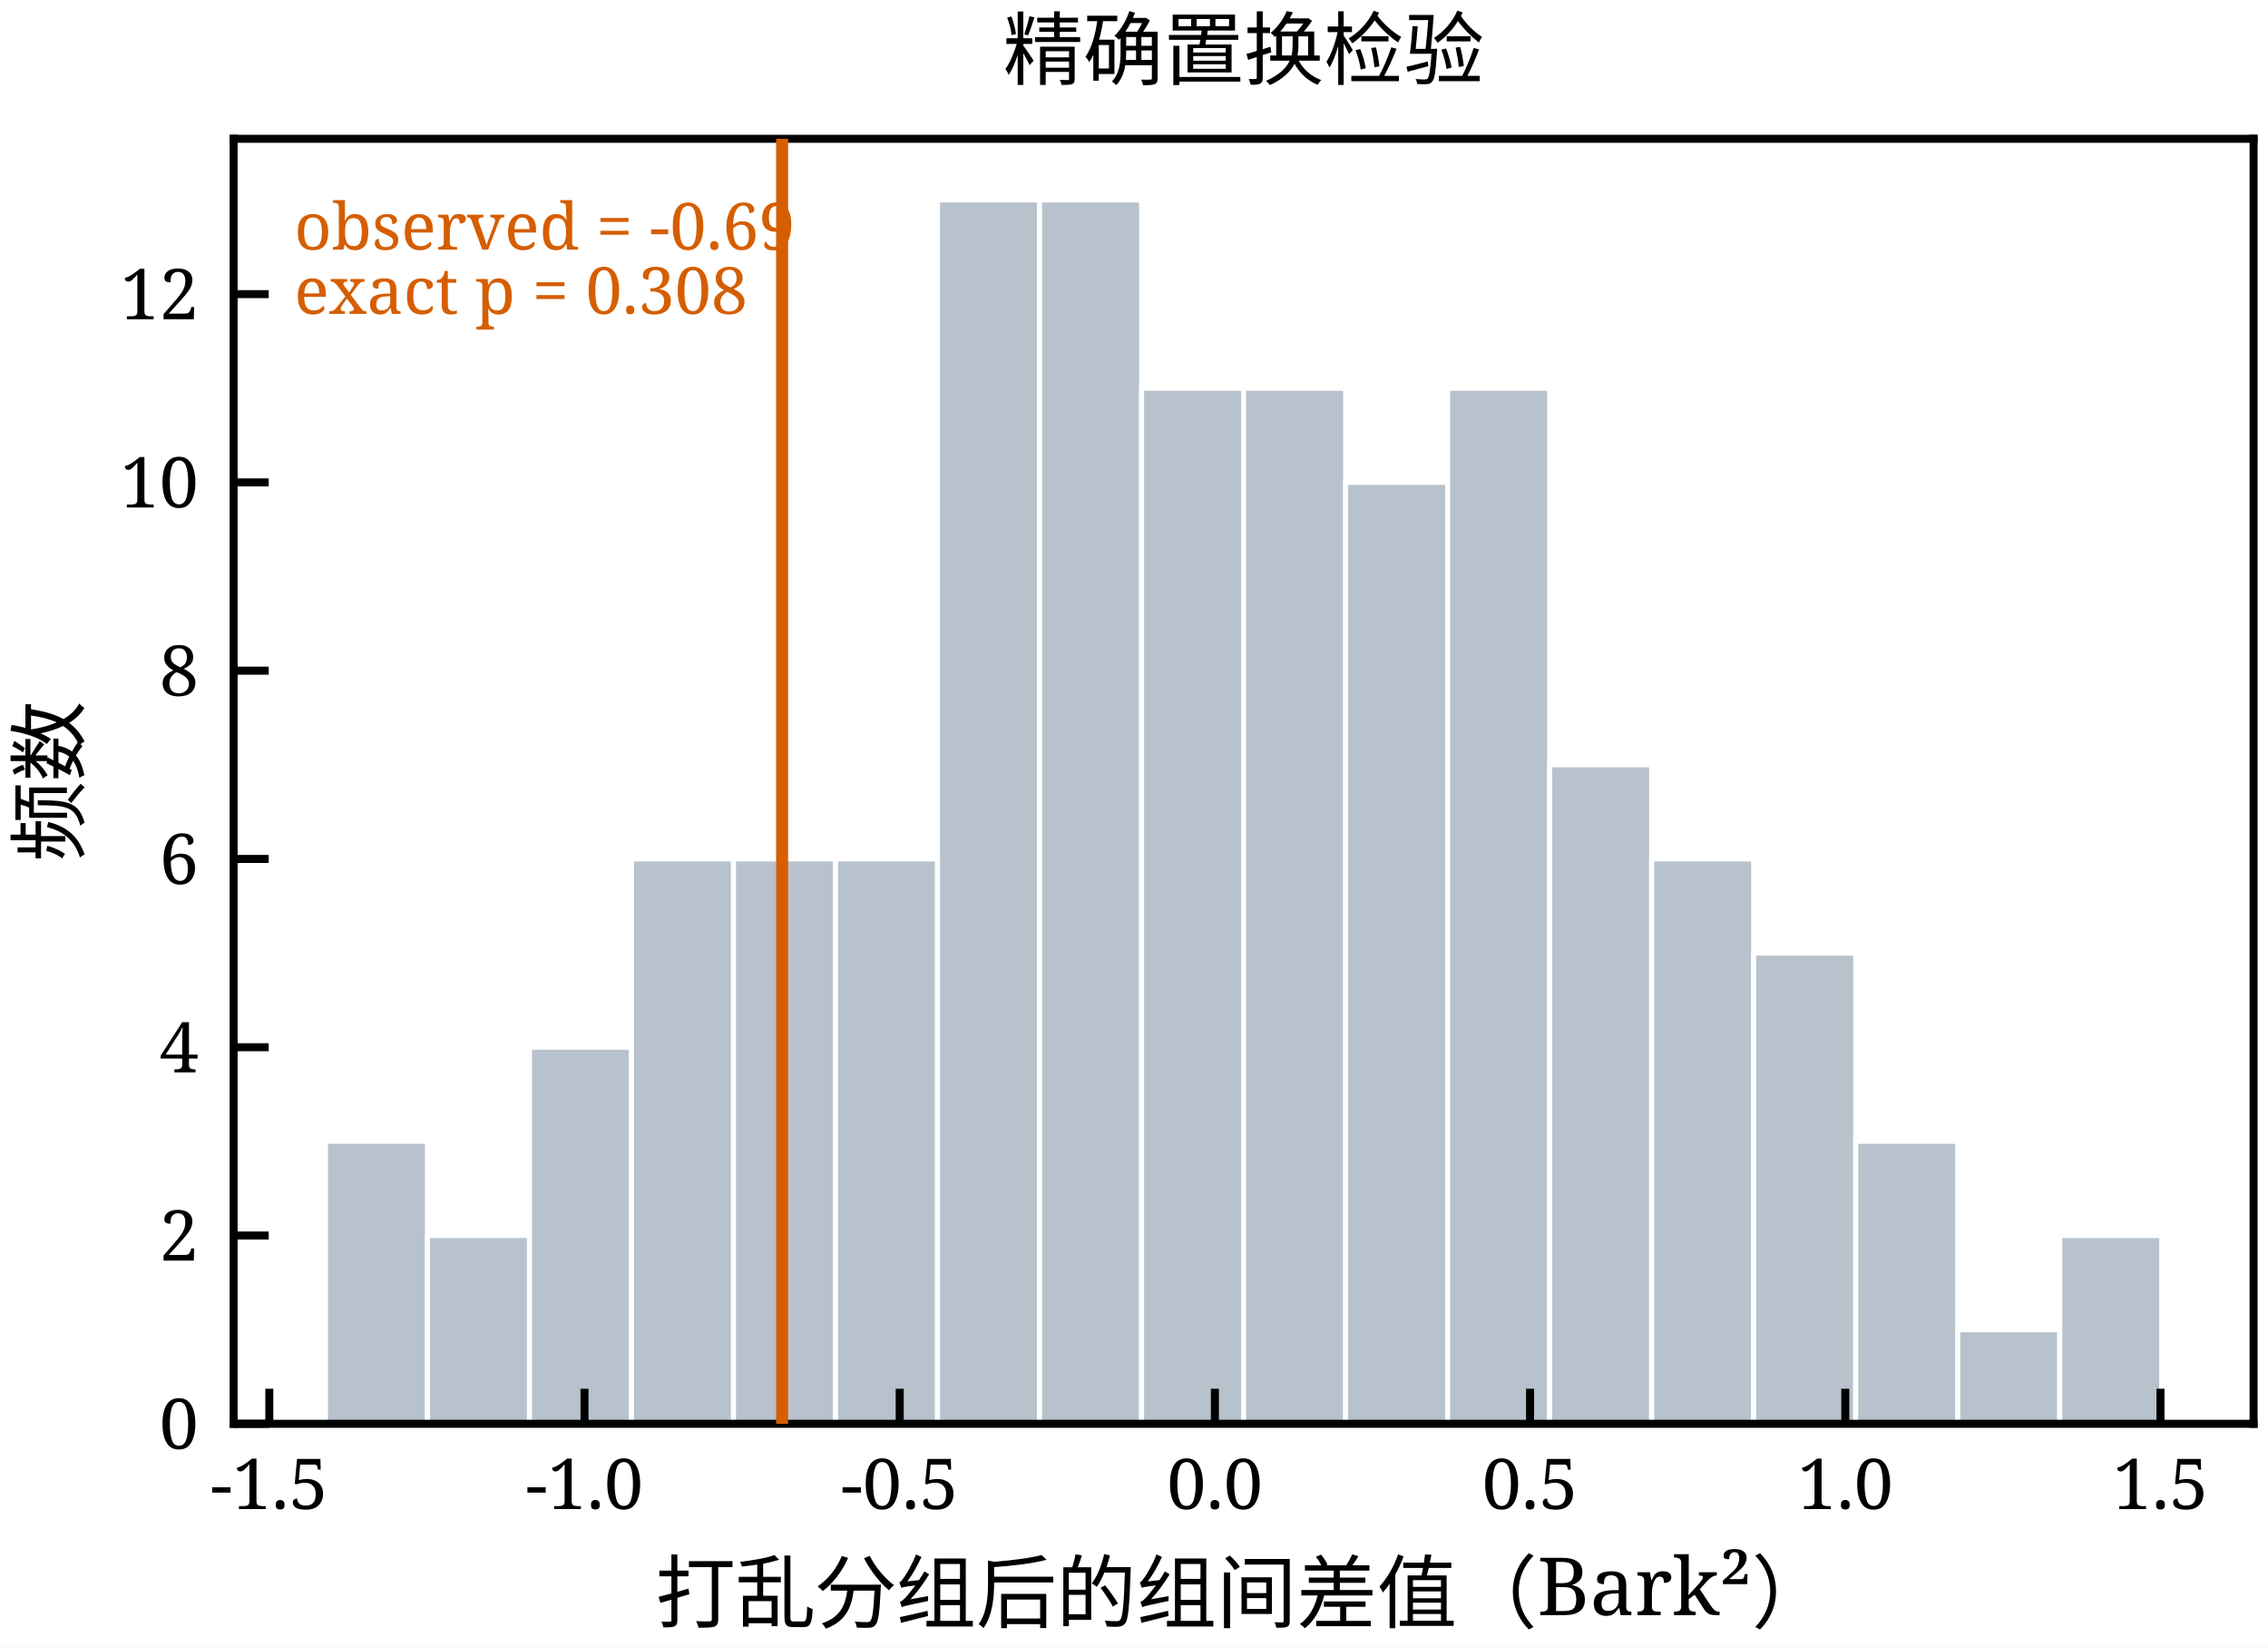
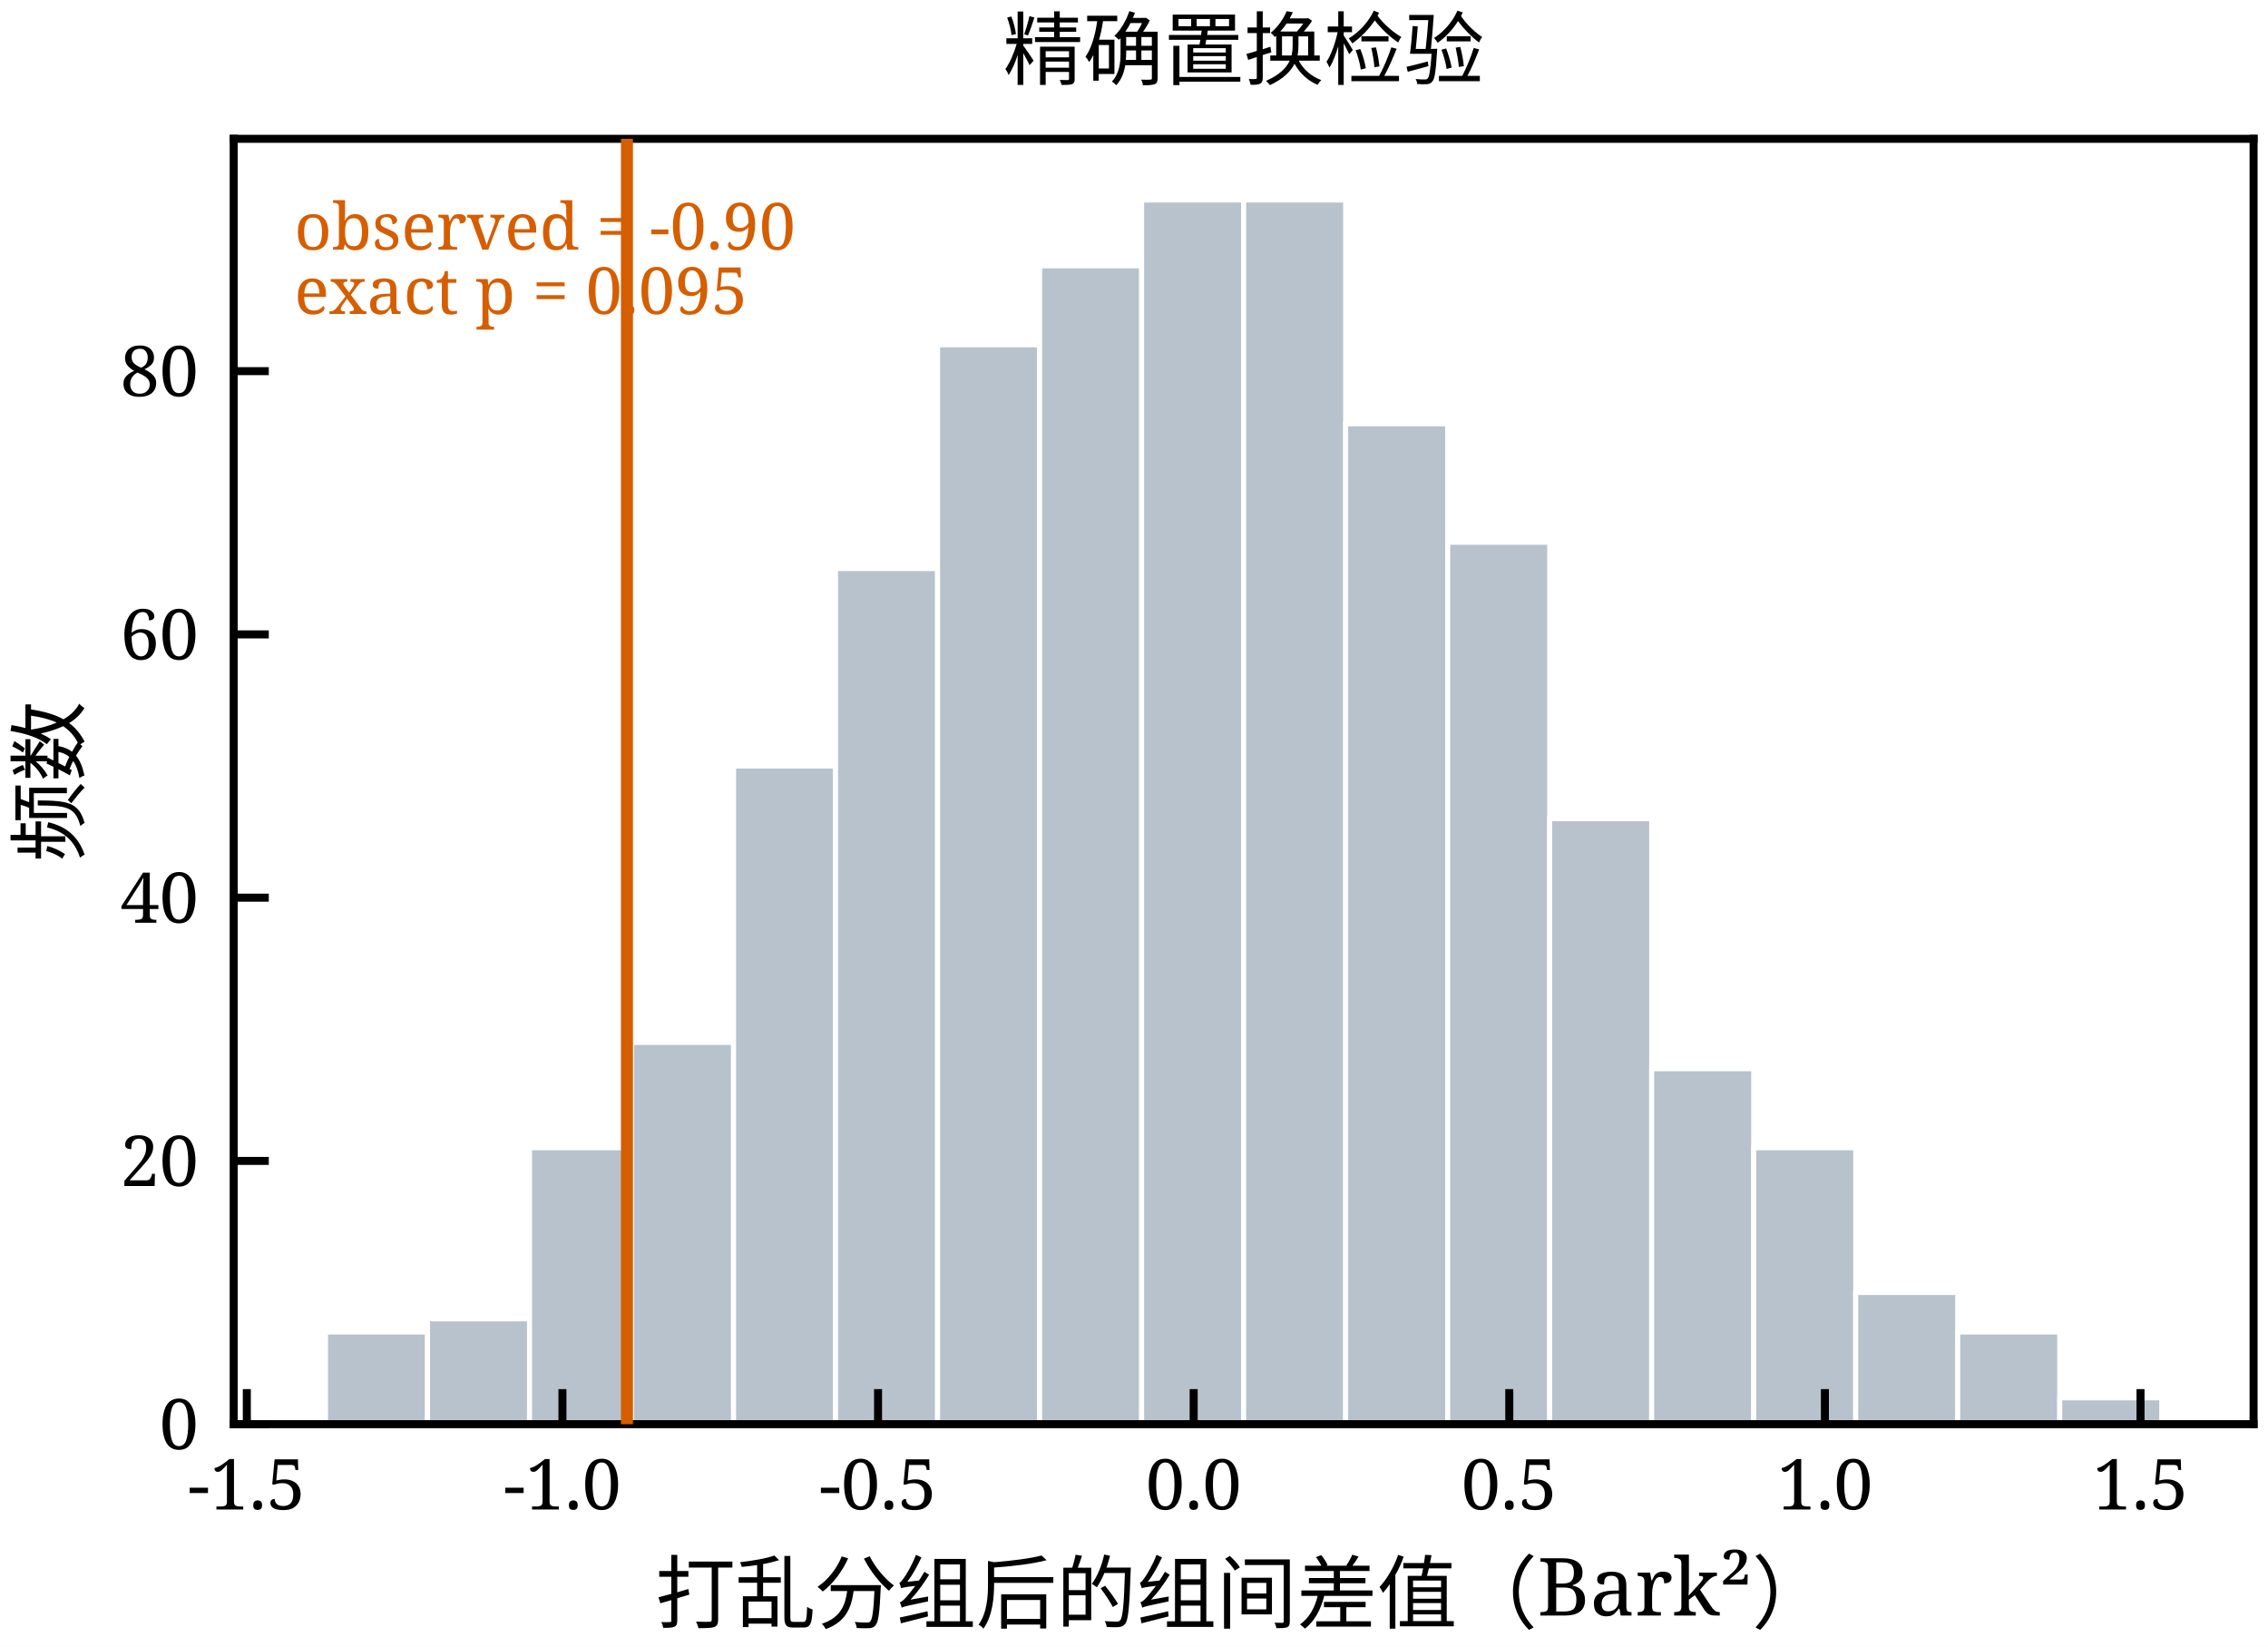
- <svg xmlns="http://www.w3.org/2000/svg" xmlns:xlink="http://www.w3.org/1999/xlink" width="226.325pt" height="164.265pt" viewBox="0 0 226.325 164.265" version="1.1">
+ <svg xmlns="http://www.w3.org/2000/svg" xmlns:xlink="http://www.w3.org/1999/xlink" width="226.265pt" height="164.265pt" viewBox="0 0 226.265 164.265" version="1.1">
  <defs>
    <style type="text/css">*{stroke-linejoin: round; stroke-linecap: butt}</style>
  </defs>
  <g id="figure_1">
    <g id="patch_1">
-       <path d="M 0 164.265  L 226.325 164.265  L 226.325 0  L 0 0  z " style="fill: #ffffff" />
+       <path d="M 0 164.265  L 226.265 164.265  L 226.265 0  L 0 0  z " style="fill: #ffffff" />
    </g>
    <g id="axes_1">
      <g id="patch_2">
-         <path d="M 23.315 142.044  L 224.885 142.044  L 224.885 13.846  L 23.315 13.846  z " style="fill: #ffffff" />
+         <path d="M 23.315 142.044  L 224.825 142.044  L 224.825 13.846  L 23.315 13.846  z " style="fill: #ffffff" />
      </g>
      <g id="patch_3">
-         <path d="M 32.477 142.044  L 42.658 142.044  L 42.658 113.868  L 32.477 113.868  z " clip-path="url(#p6c46cb7c00)" style="fill: #b8c2cc; stroke: #ffffff; stroke-width: 0.5; stroke-linejoin: miter" />
+         <path d="M 32.475 142.044  L 42.652 142.044  L 42.652 132.854  L 32.475 132.854  z " clip-path="url(#p7e4f244991)" style="fill: #b8c2cc; stroke: #ffffff; stroke-width: 0.5; stroke-linejoin: miter" />
      </g>
      <g id="patch_4">
-         <path d="M 42.658 142.044  L 52.838 142.044  L 52.838 123.26  L 42.658 123.26  z " clip-path="url(#p6c46cb7c00)" style="fill: #b8c2cc; stroke: #ffffff; stroke-width: 0.5; stroke-linejoin: miter" />
+         <path d="M 42.652 142.044  L 52.829 142.044  L 52.829 131.541  L 42.652 131.541  z " clip-path="url(#p7e4f244991)" style="fill: #b8c2cc; stroke: #ffffff; stroke-width: 0.5; stroke-linejoin: miter" />
      </g>
      <g id="patch_5">
-         <path d="M 52.838 142.044  L 63.018 142.044  L 63.018 104.477  L 52.838 104.477  z " clip-path="url(#p6c46cb7c00)" style="fill: #b8c2cc; stroke: #ffffff; stroke-width: 0.5; stroke-linejoin: miter" />
+         <path d="M 52.829 142.044  L 63.006 142.044  L 63.006 114.474  L 52.829 114.474  z " clip-path="url(#p7e4f244991)" style="fill: #b8c2cc; stroke: #ffffff; stroke-width: 0.5; stroke-linejoin: miter" />
      </g>
      <g id="patch_6">
-         <path d="M 63.018 142.044  L 73.198 142.044  L 73.198 85.693  L 63.018 85.693  z " clip-path="url(#p6c46cb7c00)" style="fill: #b8c2cc; stroke: #ffffff; stroke-width: 0.5; stroke-linejoin: miter" />
+         <path d="M 63.006 142.044  L 73.184 142.044  L 73.184 103.972  L 63.006 103.972  z " clip-path="url(#p7e4f244991)" style="fill: #b8c2cc; stroke: #ffffff; stroke-width: 0.5; stroke-linejoin: miter" />
      </g>
      <g id="patch_7">
-         <path d="M 73.198 142.044  L 83.379 142.044  L 83.379 85.693  L 73.198 85.693  z " clip-path="url(#p6c46cb7c00)" style="fill: #b8c2cc; stroke: #ffffff; stroke-width: 0.5; stroke-linejoin: miter" />
+         <path d="M 73.184 142.044  L 83.361 142.044  L 83.361 76.402  L 73.184 76.402  z " clip-path="url(#p7e4f244991)" style="fill: #b8c2cc; stroke: #ffffff; stroke-width: 0.5; stroke-linejoin: miter" />
      </g>
      <g id="patch_8">
-         <path d="M 83.379 142.044  L 93.559 142.044  L 93.559 85.693  L 83.379 85.693  z " clip-path="url(#p6c46cb7c00)" style="fill: #b8c2cc; stroke: #ffffff; stroke-width: 0.5; stroke-linejoin: miter" />
+         <path d="M 83.361 142.044  L 93.538 142.044  L 93.538 56.71  L 83.361 56.71  z " clip-path="url(#p7e4f244991)" style="fill: #b8c2cc; stroke: #ffffff; stroke-width: 0.5; stroke-linejoin: miter" />
      </g>
      <g id="patch_9">
-         <path d="M 93.559 142.044  L 103.739 142.044  L 103.739 19.951  L 93.559 19.951  z " clip-path="url(#p6c46cb7c00)" style="fill: #b8c2cc; stroke: #ffffff; stroke-width: 0.5; stroke-linejoin: miter" />
+         <path d="M 93.538 142.044  L 103.715 142.044  L 103.715 34.392  L 93.538 34.392  z " clip-path="url(#p7e4f244991)" style="fill: #b8c2cc; stroke: #ffffff; stroke-width: 0.5; stroke-linejoin: miter" />
      </g>
      <g id="patch_10">
-         <path d="M 103.739 142.044  L 113.92 142.044  L 113.92 19.951  L 103.739 19.951  z " clip-path="url(#p6c46cb7c00)" style="fill: #b8c2cc; stroke: #ffffff; stroke-width: 0.5; stroke-linejoin: miter" />
+         <path d="M 103.715 142.044  L 113.893 142.044  L 113.893 26.515  L 103.715 26.515  z " clip-path="url(#p7e4f244991)" style="fill: #b8c2cc; stroke: #ffffff; stroke-width: 0.5; stroke-linejoin: miter" />
      </g>
      <g id="patch_11">
-         <path d="M 113.92 142.044  L 124.1 142.044  L 124.1 38.734  L 113.92 38.734  z " clip-path="url(#p6c46cb7c00)" style="fill: #b8c2cc; stroke: #ffffff; stroke-width: 0.5; stroke-linejoin: miter" />
+         <path d="M 113.893 142.044  L 124.07 142.044  L 124.07 19.951  L 113.893 19.951  z " clip-path="url(#p7e4f244991)" style="fill: #b8c2cc; stroke: #ffffff; stroke-width: 0.5; stroke-linejoin: miter" />
      </g>
      <g id="patch_12">
-         <path d="M 124.1 142.044  L 134.28 142.044  L 134.28 38.734  L 124.1 38.734  z " clip-path="url(#p6c46cb7c00)" style="fill: #b8c2cc; stroke: #ffffff; stroke-width: 0.5; stroke-linejoin: miter" />
+         <path d="M 124.07 142.044  L 134.247 142.044  L 134.247 19.951  L 124.07 19.951  z " clip-path="url(#p7e4f244991)" style="fill: #b8c2cc; stroke: #ffffff; stroke-width: 0.5; stroke-linejoin: miter" />
      </g>
      <g id="patch_13">
-         <path d="M 134.28 142.044  L 144.461 142.044  L 144.461 48.126  L 134.28 48.126  z " clip-path="url(#p6c46cb7c00)" style="fill: #b8c2cc; stroke: #ffffff; stroke-width: 0.5; stroke-linejoin: miter" />
+         <path d="M 134.247 142.044  L 144.424 142.044  L 144.424 42.269  L 134.247 42.269  z " clip-path="url(#p7e4f244991)" style="fill: #b8c2cc; stroke: #ffffff; stroke-width: 0.5; stroke-linejoin: miter" />
      </g>
      <g id="patch_14">
-         <path d="M 144.461 142.044  L 154.641 142.044  L 154.641 38.734  L 144.461 38.734  z " clip-path="url(#p6c46cb7c00)" style="fill: #b8c2cc; stroke: #ffffff; stroke-width: 0.5; stroke-linejoin: miter" />
+         <path d="M 144.424 142.044  L 154.602 142.044  L 154.602 54.084  L 144.424 54.084  z " clip-path="url(#p7e4f244991)" style="fill: #b8c2cc; stroke: #ffffff; stroke-width: 0.5; stroke-linejoin: miter" />
      </g>
      <g id="patch_15">
-         <path d="M 154.641 142.044  L 164.821 142.044  L 164.821 76.301  L 154.641 76.301  z " clip-path="url(#p6c46cb7c00)" style="fill: #b8c2cc; stroke: #ffffff; stroke-width: 0.5; stroke-linejoin: miter" />
+         <path d="M 154.602 142.044  L 164.779 142.044  L 164.779 81.654  L 154.602 81.654  z " clip-path="url(#p7e4f244991)" style="fill: #b8c2cc; stroke: #ffffff; stroke-width: 0.5; stroke-linejoin: miter" />
      </g>
      <g id="patch_16">
-         <path d="M 164.821 142.044  L 175.001 142.044  L 175.001 85.693  L 164.821 85.693  z " clip-path="url(#p6c46cb7c00)" style="fill: #b8c2cc; stroke: #ffffff; stroke-width: 0.5; stroke-linejoin: miter" />
+         <path d="M 164.779 142.044  L 174.956 142.044  L 174.956 106.597  L 164.779 106.597  z " clip-path="url(#p7e4f244991)" style="fill: #b8c2cc; stroke: #ffffff; stroke-width: 0.5; stroke-linejoin: miter" />
      </g>
      <g id="patch_17">
-         <path d="M 175.001 142.044  L 185.182 142.044  L 185.182 95.085  L 175.001 95.085  z " clip-path="url(#p6c46cb7c00)" style="fill: #b8c2cc; stroke: #ffffff; stroke-width: 0.5; stroke-linejoin: miter" />
+         <path d="M 174.956 142.044  L 185.134 142.044  L 185.134 114.474  L 174.956 114.474  z " clip-path="url(#p7e4f244991)" style="fill: #b8c2cc; stroke: #ffffff; stroke-width: 0.5; stroke-linejoin: miter" />
      </g>
      <g id="patch_18">
-         <path d="M 185.182 142.044  L 195.362 142.044  L 195.362 113.868  L 185.182 113.868  z " clip-path="url(#p6c46cb7c00)" style="fill: #b8c2cc; stroke: #ffffff; stroke-width: 0.5; stroke-linejoin: miter" />
+         <path d="M 185.134 142.044  L 195.311 142.044  L 195.311 128.915  L 185.134 128.915  z " clip-path="url(#p7e4f244991)" style="fill: #b8c2cc; stroke: #ffffff; stroke-width: 0.5; stroke-linejoin: miter" />
      </g>
      <g id="patch_19">
-         <path d="M 195.362 142.044  L 205.542 142.044  L 205.542 132.652  L 195.362 132.652  z " clip-path="url(#p6c46cb7c00)" style="fill: #b8c2cc; stroke: #ffffff; stroke-width: 0.5; stroke-linejoin: miter" />
+         <path d="M 195.311 142.044  L 205.488 142.044  L 205.488 132.854  L 195.311 132.854  z " clip-path="url(#p7e4f244991)" style="fill: #b8c2cc; stroke: #ffffff; stroke-width: 0.5; stroke-linejoin: miter" />
      </g>
      <g id="patch_20">
-         <path d="M 205.542 142.044  L 215.723 142.044  L 215.723 123.26  L 205.542 123.26  z " clip-path="url(#p6c46cb7c00)" style="fill: #b8c2cc; stroke: #ffffff; stroke-width: 0.5; stroke-linejoin: miter" />
+         <path d="M 205.488 142.044  L 215.665 142.044  L 215.665 139.418  L 205.488 139.418  z " clip-path="url(#p7e4f244991)" style="fill: #b8c2cc; stroke: #ffffff; stroke-width: 0.5; stroke-linejoin: miter" />
      </g>
      <g id="matplotlib.axis_1">
        <g id="xtick_1">
          <g id="line2d_1">
            <defs>
-               <path id="m1c5d8c4b80" d="M 0 0  L 0 -3.5  " style="stroke: #000000; stroke-width: 0.8" />
+               <path id="mb19a806681" d="M 0 0  L 0 -3.5  " style="stroke: #000000; stroke-width: 0.8" />
            </defs>
            <g>
-               <use xlink:href="#m1c5d8c4b80" x="26.875" y="142.044" style="stroke: #000000; stroke-width: 0.8" />
+               <use xlink:href="#mb19a806681" x="24.624" y="142.044" style="stroke: #000000; stroke-width: 0.8" />
            </g>
          </g>
          <g id="text_1">
-             <text style="font-size: 7px; font-family: 'SimSun'; text-anchor: middle" x="26.875" y="150.548" transform="rotate(-0 26.87532 150.5477)">-1.5</text>
+             <text style="font-size: 7px; font-family: 'SimSun'; text-anchor: middle" x="24.624" y="150.548" transform="rotate(-0 24.62367 150.5477)">-1.5</text>
          </g>
        </g>
        <g id="xtick_2">
          <g id="line2d_2">
            <g>
-               <use xlink:href="#m1c5d8c4b80" x="58.329" y="142.044" style="stroke: #000000; stroke-width: 0.8" />
+               <use xlink:href="#mb19a806681" x="56.111" y="142.044" style="stroke: #000000; stroke-width: 0.8" />
            </g>
          </g>
          <g id="text_2">
-             <text style="font-size: 7px; font-family: 'SimSun'; text-anchor: middle" x="58.329" y="150.548" transform="rotate(-0 58.32856 150.5477)">-1.0</text>
+             <text style="font-size: 7px; font-family: 'SimSun'; text-anchor: middle" x="56.111" y="150.548" transform="rotate(-0 56.11097 150.5477)">-1.0</text>
          </g>
        </g>
        <g id="xtick_3">
          <g id="line2d_3">
            <g>
-               <use xlink:href="#m1c5d8c4b80" x="89.782" y="142.044" style="stroke: #000000; stroke-width: 0.8" />
+               <use xlink:href="#mb19a806681" x="87.598" y="142.044" style="stroke: #000000; stroke-width: 0.8" />
            </g>
          </g>
          <g id="text_3">
-             <text style="font-size: 7px; font-family: 'SimSun'; text-anchor: middle" x="89.782" y="150.548" transform="rotate(-0 89.7818 150.5477)">-0.5</text>
+             <text style="font-size: 7px; font-family: 'SimSun'; text-anchor: middle" x="87.598" y="150.548" transform="rotate(-0 87.59826 150.5477)">-0.5</text>
          </g>
        </g>
        <g id="xtick_4">
          <g id="line2d_4">
            <g>
-               <use xlink:href="#m1c5d8c4b80" x="121.235" y="142.044" style="stroke: #000000; stroke-width: 0.8" />
+               <use xlink:href="#mb19a806681" x="119.086" y="142.044" style="stroke: #000000; stroke-width: 0.8" />
            </g>
          </g>
          <g id="text_4">
-             <text style="font-size: 7px; font-family: 'SimSun'; text-anchor: middle" x="121.235" y="150.548" transform="rotate(-0 121.235 150.5477)">0.0</text>
+             <text style="font-size: 7px; font-family: 'SimSun'; text-anchor: middle" x="119.086" y="150.548" transform="rotate(-0 119.0856 150.5477)">0.0</text>
          </g>
        </g>
        <g id="xtick_5">
          <g id="line2d_5">
            <g>
-               <use xlink:href="#m1c5d8c4b80" x="152.688" y="142.044" style="stroke: #000000; stroke-width: 0.8" />
+               <use xlink:href="#mb19a806681" x="150.573" y="142.044" style="stroke: #000000; stroke-width: 0.8" />
            </g>
          </g>
          <g id="text_5">
-             <text style="font-size: 7px; font-family: 'SimSun'; text-anchor: middle" x="152.688" y="150.548" transform="rotate(-0 152.6883 150.5477)">0.5</text>
+             <text style="font-size: 7px; font-family: 'SimSun'; text-anchor: middle" x="150.573" y="150.548" transform="rotate(-0 150.5729 150.5477)">0.5</text>
          </g>
        </g>
        <g id="xtick_6">
          <g id="line2d_6">
            <g>
-               <use xlink:href="#m1c5d8c4b80" x="184.142" y="142.044" style="stroke: #000000; stroke-width: 0.8" />
+               <use xlink:href="#mb19a806681" x="182.06" y="142.044" style="stroke: #000000; stroke-width: 0.8" />
            </g>
          </g>
          <g id="text_6">
-             <text style="font-size: 7px; font-family: 'SimSun'; text-anchor: middle" x="184.142" y="150.548" transform="rotate(-0 184.1415 150.5477)">1.0</text>
+             <text style="font-size: 7px; font-family: 'SimSun'; text-anchor: middle" x="182.06" y="150.548" transform="rotate(-0 182.0602 150.5477)">1.0</text>
          </g>
        </g>
        <g id="xtick_7">
          <g id="line2d_7">
            <g>
-               <use xlink:href="#m1c5d8c4b80" x="215.595" y="142.044" style="stroke: #000000; stroke-width: 0.8" />
+               <use xlink:href="#mb19a806681" x="213.547" y="142.044" style="stroke: #000000; stroke-width: 0.8" />
            </g>
          </g>
          <g id="text_7">
-             <text style="font-size: 7px; font-family: 'SimSun'; text-anchor: middle" x="215.595" y="150.548" transform="rotate(-0 215.5948 150.5477)">1.5</text>
+             <text style="font-size: 7px; font-family: 'SimSun'; text-anchor: middle" x="213.547" y="150.548" transform="rotate(-0 213.5475 150.5477)">1.5</text>
          </g>
        </g>
        <g id="text_8">
-           <text style="font-size: 8px; font-family: 'SimSun'; text-anchor: middle" x="124.1" y="161.794" transform="rotate(-0 124.0999 161.7937)">打乱分组后的组间差值（Bark²）</text>
+           <text style="font-size: 8px; font-family: 'SimSun'; text-anchor: middle" x="124.07" y="161.794" transform="rotate(-0 124.0699 161.7937)">打乱分组后的组间差值（Bark²）</text>
        </g>
      </g>
      <g id="matplotlib.axis_2">
        <g id="ytick_1">
          <g id="line2d_8">
            <defs>
-               <path id="m6d96d615f2" d="M 0 0  L 3.5 0  " style="stroke: #000000; stroke-width: 0.8" />
+               <path id="m2c1b1f5fe8" d="M 0 0  L 3.5 0  " style="stroke: #000000; stroke-width: 0.8" />
            </defs>
            <g>
-               <use xlink:href="#m6d96d615f2" x="23.315" y="142.044" style="stroke: #000000; stroke-width: 0.8" />
+               <use xlink:href="#m2c1b1f5fe8" x="23.315" y="142.044" style="stroke: #000000; stroke-width: 0.8" />
            </g>
          </g>
          <g id="text_9">
            <text style="font-size: 7px; font-family: 'SimSun'; text-anchor: end" x="19.815" y="144.546" transform="rotate(-0 19.815 144.5457)">0</text>
          </g>
        </g>
        <g id="ytick_2">
          <g id="line2d_9">
            <g>
-               <use xlink:href="#m6d96d615f2" x="23.315" y="123.26" style="stroke: #000000; stroke-width: 0.8" />
+               <use xlink:href="#m2c1b1f5fe8" x="23.315" y="115.787" style="stroke: #000000; stroke-width: 0.8" />
            </g>
          </g>
          <g id="text_10">
-             <text style="font-size: 7px; font-family: 'SimSun'; text-anchor: end" x="19.815" y="125.762" transform="rotate(-0 19.815 125.7622)">2</text>
+             <text style="font-size: 7px; font-family: 'SimSun'; text-anchor: end" x="19.815" y="118.289" transform="rotate(-0 19.815 118.2892)">20</text>
          </g>
        </g>
        <g id="ytick_3">
          <g id="line2d_10">
            <g>
-               <use xlink:href="#m6d96d615f2" x="23.315" y="104.477" style="stroke: #000000; stroke-width: 0.8" />
+               <use xlink:href="#m2c1b1f5fe8" x="23.315" y="89.531" style="stroke: #000000; stroke-width: 0.8" />
            </g>
          </g>
          <g id="text_11">
-             <text style="font-size: 7px; font-family: 'SimSun'; text-anchor: end" x="19.815" y="106.979" transform="rotate(-0 19.815 106.9787)">4</text>
+             <text style="font-size: 7px; font-family: 'SimSun'; text-anchor: end" x="19.815" y="92.033" transform="rotate(-0 19.815 92.03265)">40</text>
          </g>
        </g>
        <g id="ytick_4">
          <g id="line2d_11">
            <g>
-               <use xlink:href="#m6d96d615f2" x="23.315" y="85.693" style="stroke: #000000; stroke-width: 0.8" />
+               <use xlink:href="#m2c1b1f5fe8" x="23.315" y="63.274" style="stroke: #000000; stroke-width: 0.8" />
            </g>
          </g>
          <g id="text_12">
-             <text style="font-size: 7px; font-family: 'SimSun'; text-anchor: end" x="19.815" y="88.195" transform="rotate(-0 19.815 88.19515)">6</text>
+             <text style="font-size: 7px; font-family: 'SimSun'; text-anchor: end" x="19.815" y="65.776" transform="rotate(-0 19.815 65.77612)">60</text>
          </g>
        </g>
        <g id="ytick_5">
          <g id="line2d_12">
            <g>
-               <use xlink:href="#m6d96d615f2" x="23.315" y="66.91" style="stroke: #000000; stroke-width: 0.8" />
+               <use xlink:href="#m2c1b1f5fe8" x="23.315" y="37.018" style="stroke: #000000; stroke-width: 0.8" />
            </g>
          </g>
          <g id="text_13">
-             <text style="font-size: 7px; font-family: 'SimSun'; text-anchor: end" x="19.815" y="69.412" transform="rotate(-0 19.815 69.41164)">8</text>
-           </g>
-         </g>
-         <g id="ytick_6">
-           <g id="line2d_13">
-             <g>
-               <use xlink:href="#m6d96d615f2" x="23.315" y="48.126" style="stroke: #000000; stroke-width: 0.8" />
-             </g>
-           </g>
-           <g id="text_14">
-             <text style="font-size: 7px; font-family: 'SimSun'; text-anchor: end" x="19.815" y="50.628" transform="rotate(-0 19.815 50.62812)">10</text>
-           </g>
-         </g>
-         <g id="ytick_7">
-           <g id="line2d_14">
-             <g>
-               <use xlink:href="#m6d96d615f2" x="23.315" y="29.343" style="stroke: #000000; stroke-width: 0.8" />
-             </g>
-           </g>
-           <g id="text_15">
-             <text style="font-size: 7px; font-family: 'SimSun'; text-anchor: end" x="19.815" y="31.845" transform="rotate(-0 19.815 31.8446)">12</text>
-           </g>
-         </g>
-         <g id="text_16">
+             <text style="font-size: 7px; font-family: 'SimSun'; text-anchor: end" x="19.815" y="39.52" transform="rotate(-0 19.815 39.51959)">80</text>
+           </g>
+         </g>
+         <g id="text_14">
          <text style="font-size: 8px; font-family: 'SimSun'; text-anchor: middle" x="7.784" y="77.945" transform="rotate(-90 7.78375 77.945)">频数</text>
        </g>
      </g>
      <g id="patch_21">
        <path d="M 23.315 142.044  L 23.315 13.846  " style="fill: none; stroke: #000000; stroke-width: 0.8; stroke-linejoin: miter; stroke-linecap: square" />
      </g>
      <g id="patch_22">
-         <path d="M 224.885 142.044  L 224.885 13.846  " style="fill: none; stroke: #000000; stroke-width: 0.8; stroke-linejoin: miter; stroke-linecap: square" />
+         <path d="M 224.825 142.044  L 224.825 13.846  " style="fill: none; stroke: #000000; stroke-width: 0.8; stroke-linejoin: miter; stroke-linecap: square" />
      </g>
      <g id="patch_23">
-         <path d="M 23.315 142.044  L 224.885 142.044  " style="fill: none; stroke: #000000; stroke-width: 0.8; stroke-linejoin: miter; stroke-linecap: square" />
+         <path d="M 23.315 142.044  L 224.825 142.044  " style="fill: none; stroke: #000000; stroke-width: 0.8; stroke-linejoin: miter; stroke-linecap: square" />
      </g>
      <g id="patch_24">
-         <path d="M 23.315 13.846  L 224.885 13.846  " style="fill: none; stroke: #000000; stroke-width: 0.8; stroke-linejoin: miter; stroke-linecap: square" />
-       </g>
-       <g id="text_17">
-         <text style="font-size: 6.5px; font-family: 'SimSun'; fill: #d55e00" transform="translate(29.3621 24.90261)">observed = -0.69</text>
-         <text style="font-size: 6.5px; font-family: 'SimSun'; fill: #d55e00" transform="translate(29.3621 31.31628)">exact p = 0.308</text>
-       </g>
-       <g id="text_18">
-         <text style="font-size: 8px; font-family: 'SimSun'; text-anchor: middle" x="124.1" y="7.846" transform="rotate(-0 124.0999 7.84625)">精确置换检验</text>
-       </g>
-       <g id="line2d_15">
-         <path d="M 78.048 142.044  L 78.048 13.846  " clip-path="url(#p6c46cb7c00)" style="fill: none; stroke: #d55e00; stroke-width: 1.2; stroke-linecap: square" />
+         <path d="M 23.315 13.846  L 224.825 13.846  " style="fill: none; stroke: #000000; stroke-width: 0.8; stroke-linejoin: miter; stroke-linecap: square" />
+       </g>
+       <g id="text_15">
+         <text style="font-size: 6.5px; font-family: 'SimSun'; fill: #d55e00" transform="translate(29.3603 24.90261)">observed = -0.90</text>
+         <text style="font-size: 6.5px; font-family: 'SimSun'; fill: #d55e00" transform="translate(29.3603 31.31628)">exact p = 0.095</text>
+       </g>
+       <g id="text_16">
+         <text style="font-size: 8px; font-family: 'SimSun'; text-anchor: middle" x="124.07" y="7.846" transform="rotate(-0 124.0699 7.84625)">精确置换检验</text>
+       </g>
+       <g id="line2d_13">
+         <path d="M 62.547 142.044  L 62.547 13.846  " clip-path="url(#p7e4f244991)" style="fill: none; stroke: #d55e00; stroke-width: 1.2; stroke-linecap: square" />
      </g>
    </g>
  </g>
  <defs>
-     <clipPath id="p6c46cb7c00">
-       <rect x="23.315" y="13.846" width="201.57" height="128.197" />
+     <clipPath id="p7e4f244991">
+       <rect x="23.315" y="13.846" width="201.51" height="128.197" />
    </clipPath>
  </defs>
</svg>
